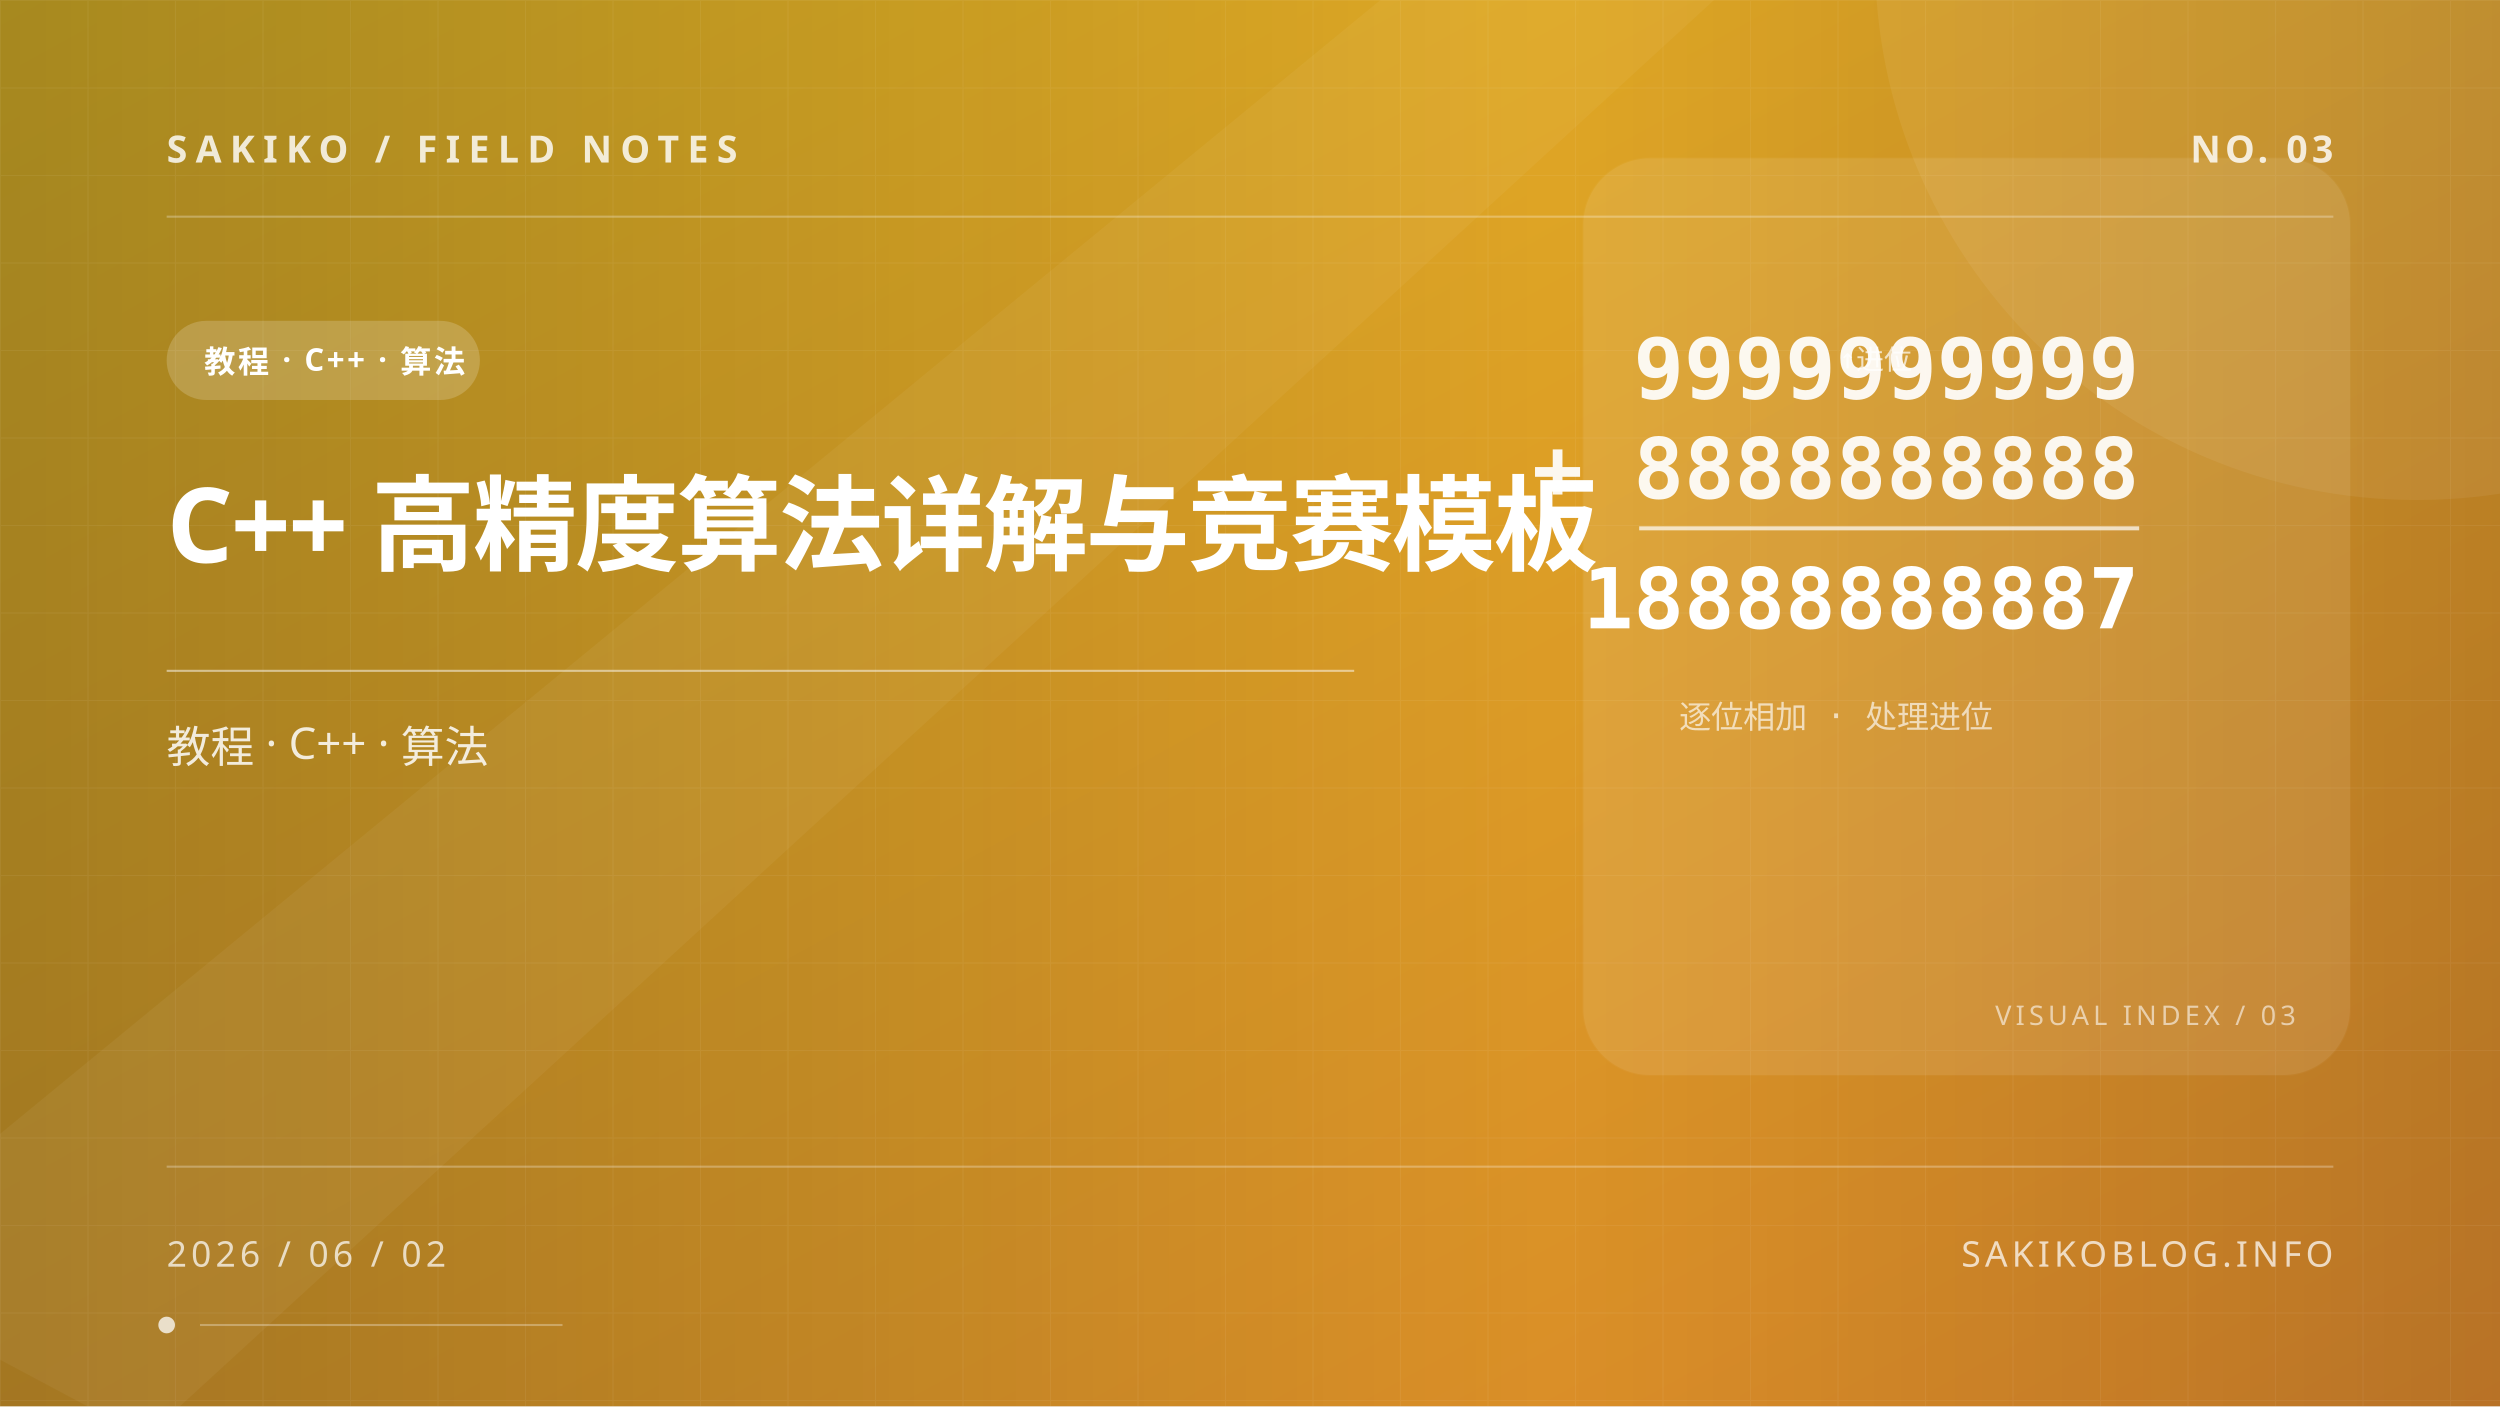
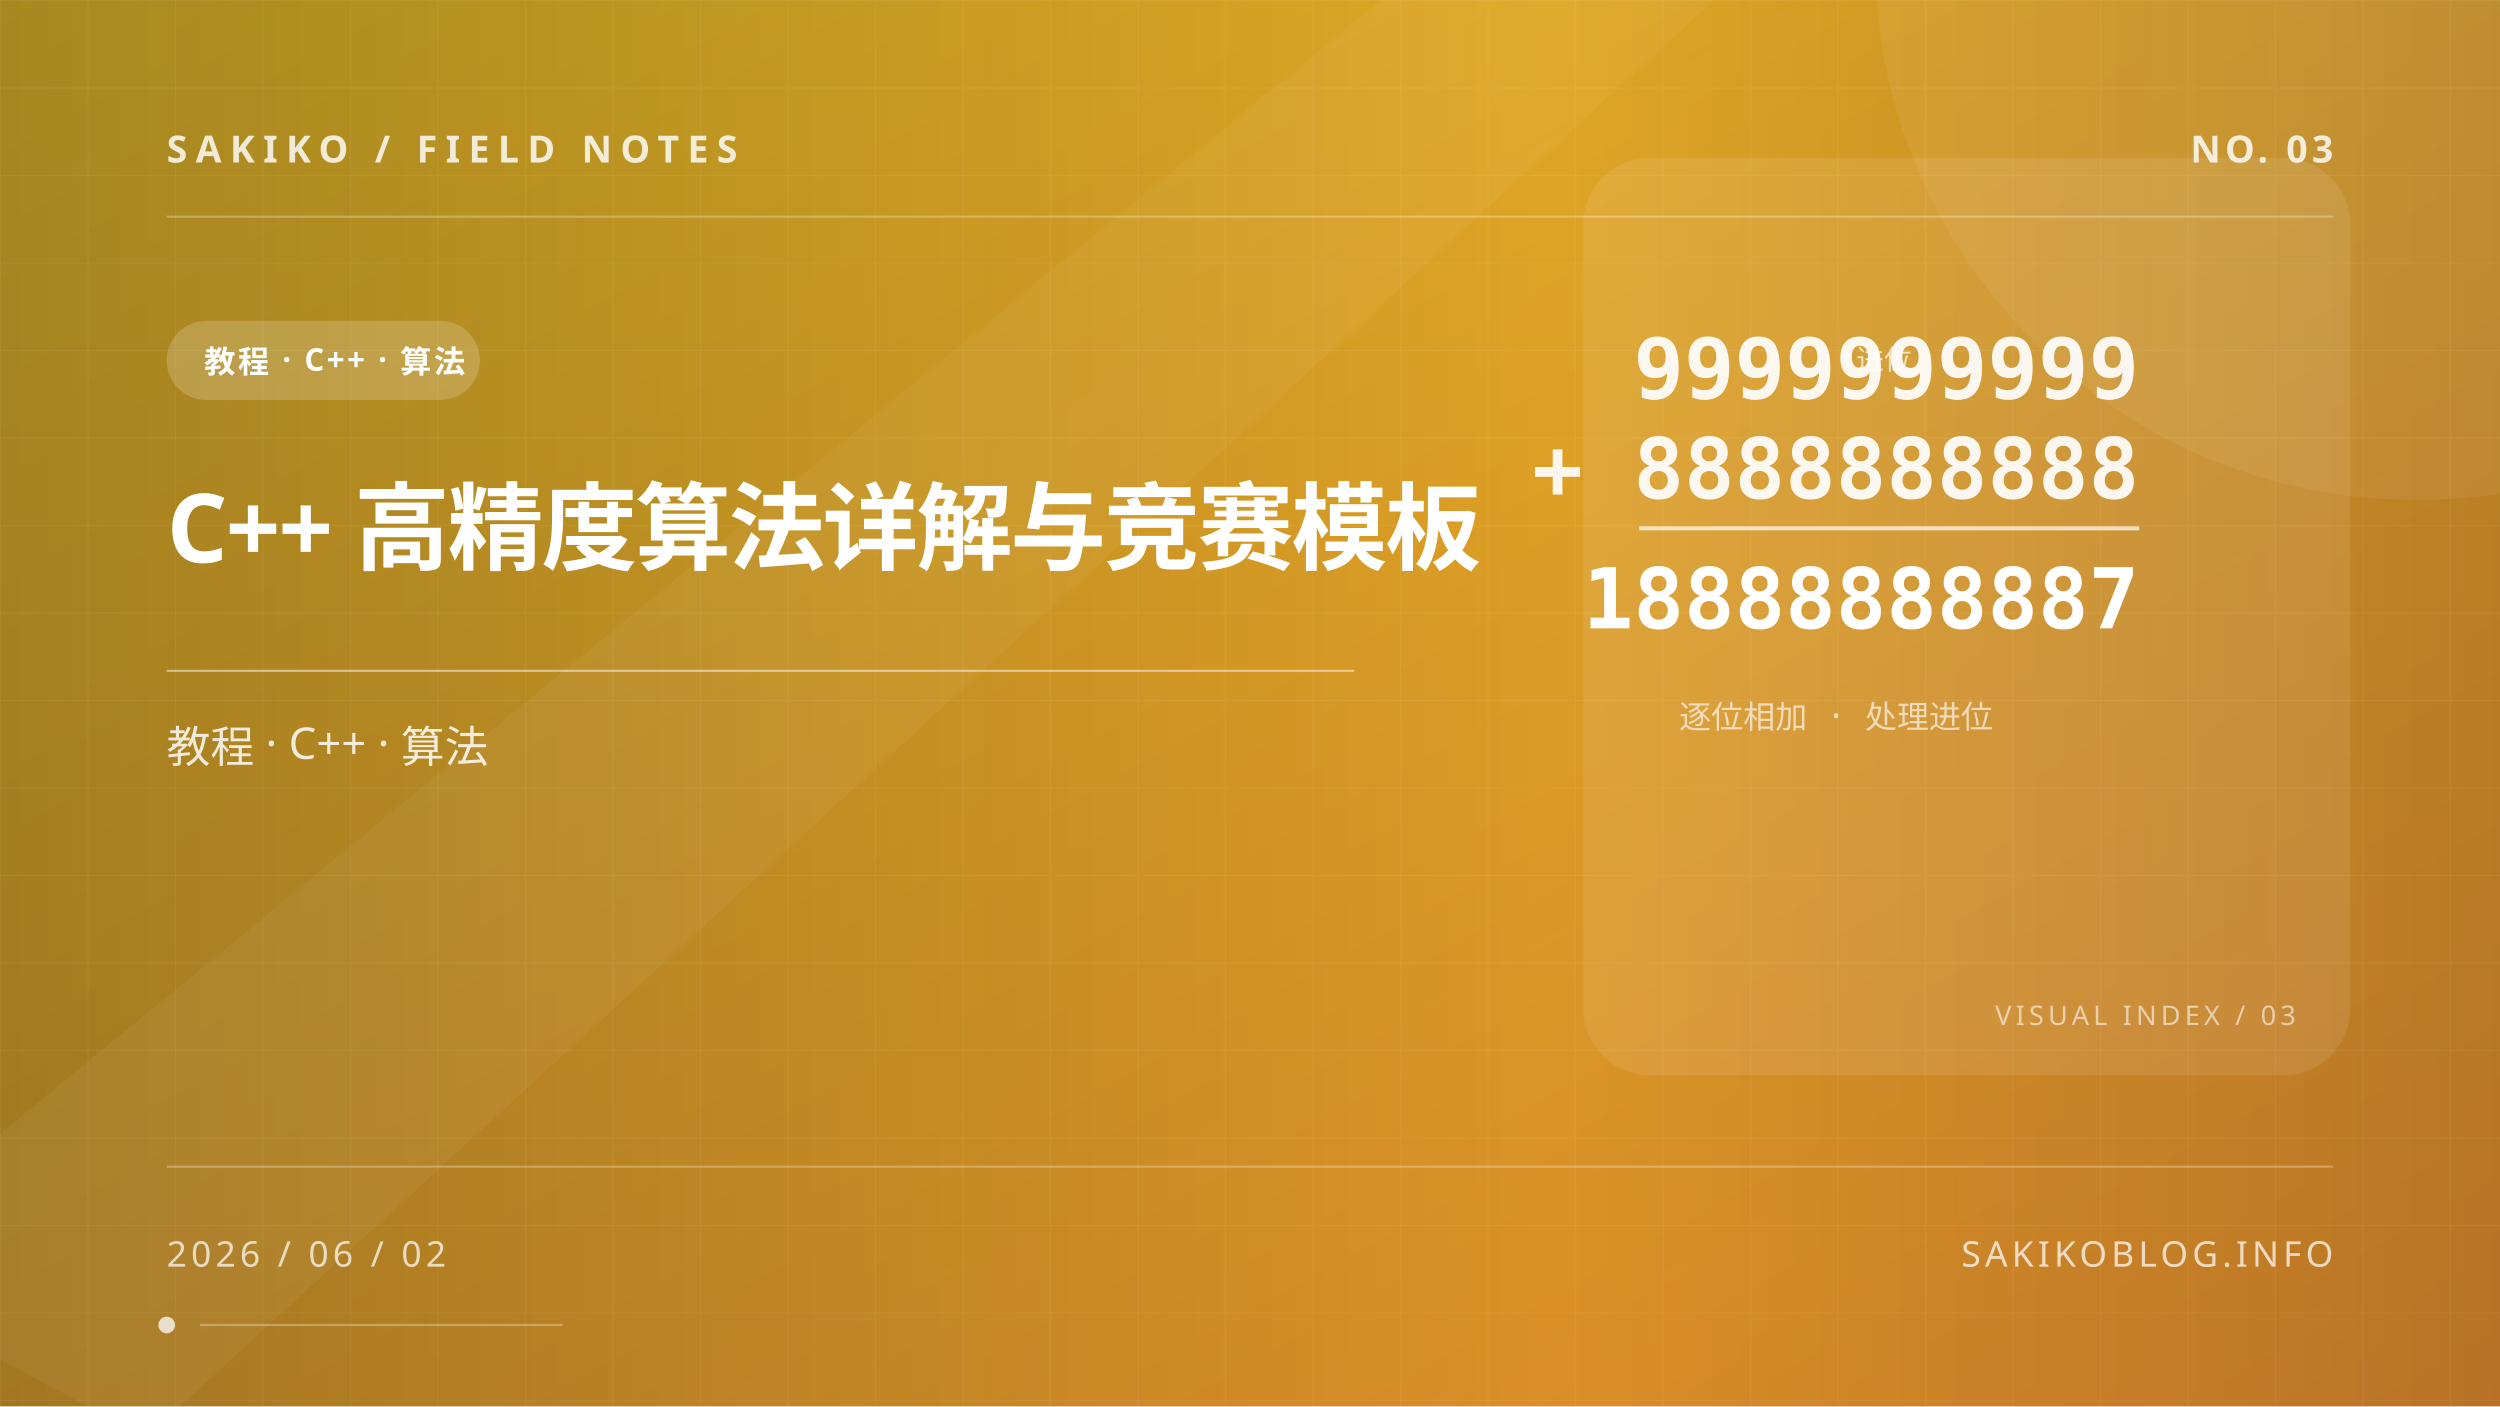
<svg xmlns="http://www.w3.org/2000/svg" viewBox="0 0 1200 675" width="1200" height="675" font-family="'Noto Sans SC','Microsoft YaHei','PingFang SC',sans-serif">
  <defs>
    <linearGradient id="bg" x1="0" y1="0" x2="1" y2="1">
      <stop offset="0" stop-color="#f9ca24" />
      <stop offset="1" stop-color="#f0932b" />
    </linearGradient>
    <linearGradient id="shade" x1="0" y1="0" x2="1" y2="0">
      <stop offset="0" stop-color="#050816" stop-opacity="0.34" />
      <stop offset="0.62" stop-color="#050816" stop-opacity="0.10" />
      <stop offset="1" stop-color="#050816" stop-opacity="0.24" />
    </linearGradient>
    <pattern id="grid" width="42" height="42" patternUnits="userSpaceOnUse">
      <path d="M 42 0 L 0 0 0 42" fill="none" stroke="#fff" stroke-opacity="0.055" stroke-width="1" />
    </pattern>
    <clipPath id="art-clip">
      <rect x="760" y="76" width="368" height="440" rx="32" />
    </clipPath>
  </defs>
  <rect width="1200" height="675" fill="url(#bg)" />
  <rect width="1200" height="675" fill="url(#shade)" />
  <rect width="1200" height="675" fill="url(#grid)" />
  <path d="M -80 610 L 760 -80 L 910 -80 L 70 690 Z" fill="#fff" opacity="0.045" />
  <circle cx="1160" cy="-20" r="260" fill="#fff" opacity="0.06" />
  <text x="80" y="78" font-size="18" font-weight="700" letter-spacing="4" fill="#fff" opacity="0.82">SAKIKO / FIELD NOTES</text>
  <text x="1120" y="78" font-size="18" font-weight="700" letter-spacing="2" text-anchor="end" fill="#fff" opacity="0.82">NO. 03</text>
  <line x1="80" y1="104" x2="1120" y2="104" stroke="#fff" stroke-opacity="0.28" />
  <g>
    <rect x="80" y="154" width="150.35" height="38" rx="19" fill="#fff" opacity="0.18" />
    <text x="98" y="179" font-size="15" font-weight="700" letter-spacing="1.2" fill="#fff">教程 · C++ · 算法</text>
  </g>
-   <text font-size="50" font-weight="750" fill="#fff" letter-spacing="-1">
+   <text font-size="46" font-weight="750" fill="#fff" letter-spacing="-1">
    <tspan x="80" y="270">C++ 高精度算法详解与竞赛模板</tspan>
  </text>
  <line x1="80" y1="322" x2="650" y2="322" stroke="#fff" stroke-opacity="0.5" />
  <text x="80" y="366" font-size="21" fill="#fff" opacity="0.84">教程 · C++ · 算法</text>
  <rect x="760" y="76" width="368" height="440" rx="32" fill="#fff" opacity="0.09" stroke="#fff" stroke-opacity="0.28" />
  <g clip-path="url(#art-clip)" transform="translate(-10 28) scale(0.96)">
    <g font-family="'Fira Code',monospace" fill="rgba(255,255,255,0.92)" text-anchor="end">
      <text x="1080" y="170" font-size="42" font-weight="700">9999999999</text>
      <text x="1080" y="220" font-size="42" font-weight="700">+ 8888888888</text>
      <line x1="830" y1="235" x2="1080" y2="235" stroke="rgba(255,255,255,0.7)" stroke-width="2" />
      <text x="1080" y="285" font-size="42" font-weight="700" fill="#fff">18888888887</text>
    </g>
    <text x="930" y="155" font-size="14" fill="#fff" font-family="'Fira Code',monospace" opacity="0.7">↑进位</text>
    <text x="850" y="335" font-size="16" fill="rgba(255,255,255,0.65)" font-family="'Fira Code',monospace">逐位相加 · 处理进位</text>
  </g>
  <text x="1102" y="492" text-anchor="end" font-size="13" letter-spacing="2" fill="#fff" opacity="0.58">VISUAL INDEX / 03</text>
  <line x1="80" y1="560" x2="1120" y2="560" stroke="#fff" stroke-opacity="0.28" />
  <text x="80" y="608" font-size="17" letter-spacing="2" fill="#fff" opacity="0.72">2026 / 06 / 02</text>
  <text x="1120" y="608" text-anchor="end" font-size="17" letter-spacing="2" fill="#fff" opacity="0.72">SAKIKOBLOG.INFO</text>
  <circle cx="80" cy="636" r="4" fill="#fff" opacity="0.75" />
  <line x1="96" y1="636" x2="270" y2="636" stroke="#fff" stroke-opacity="0.3" />
</svg>
